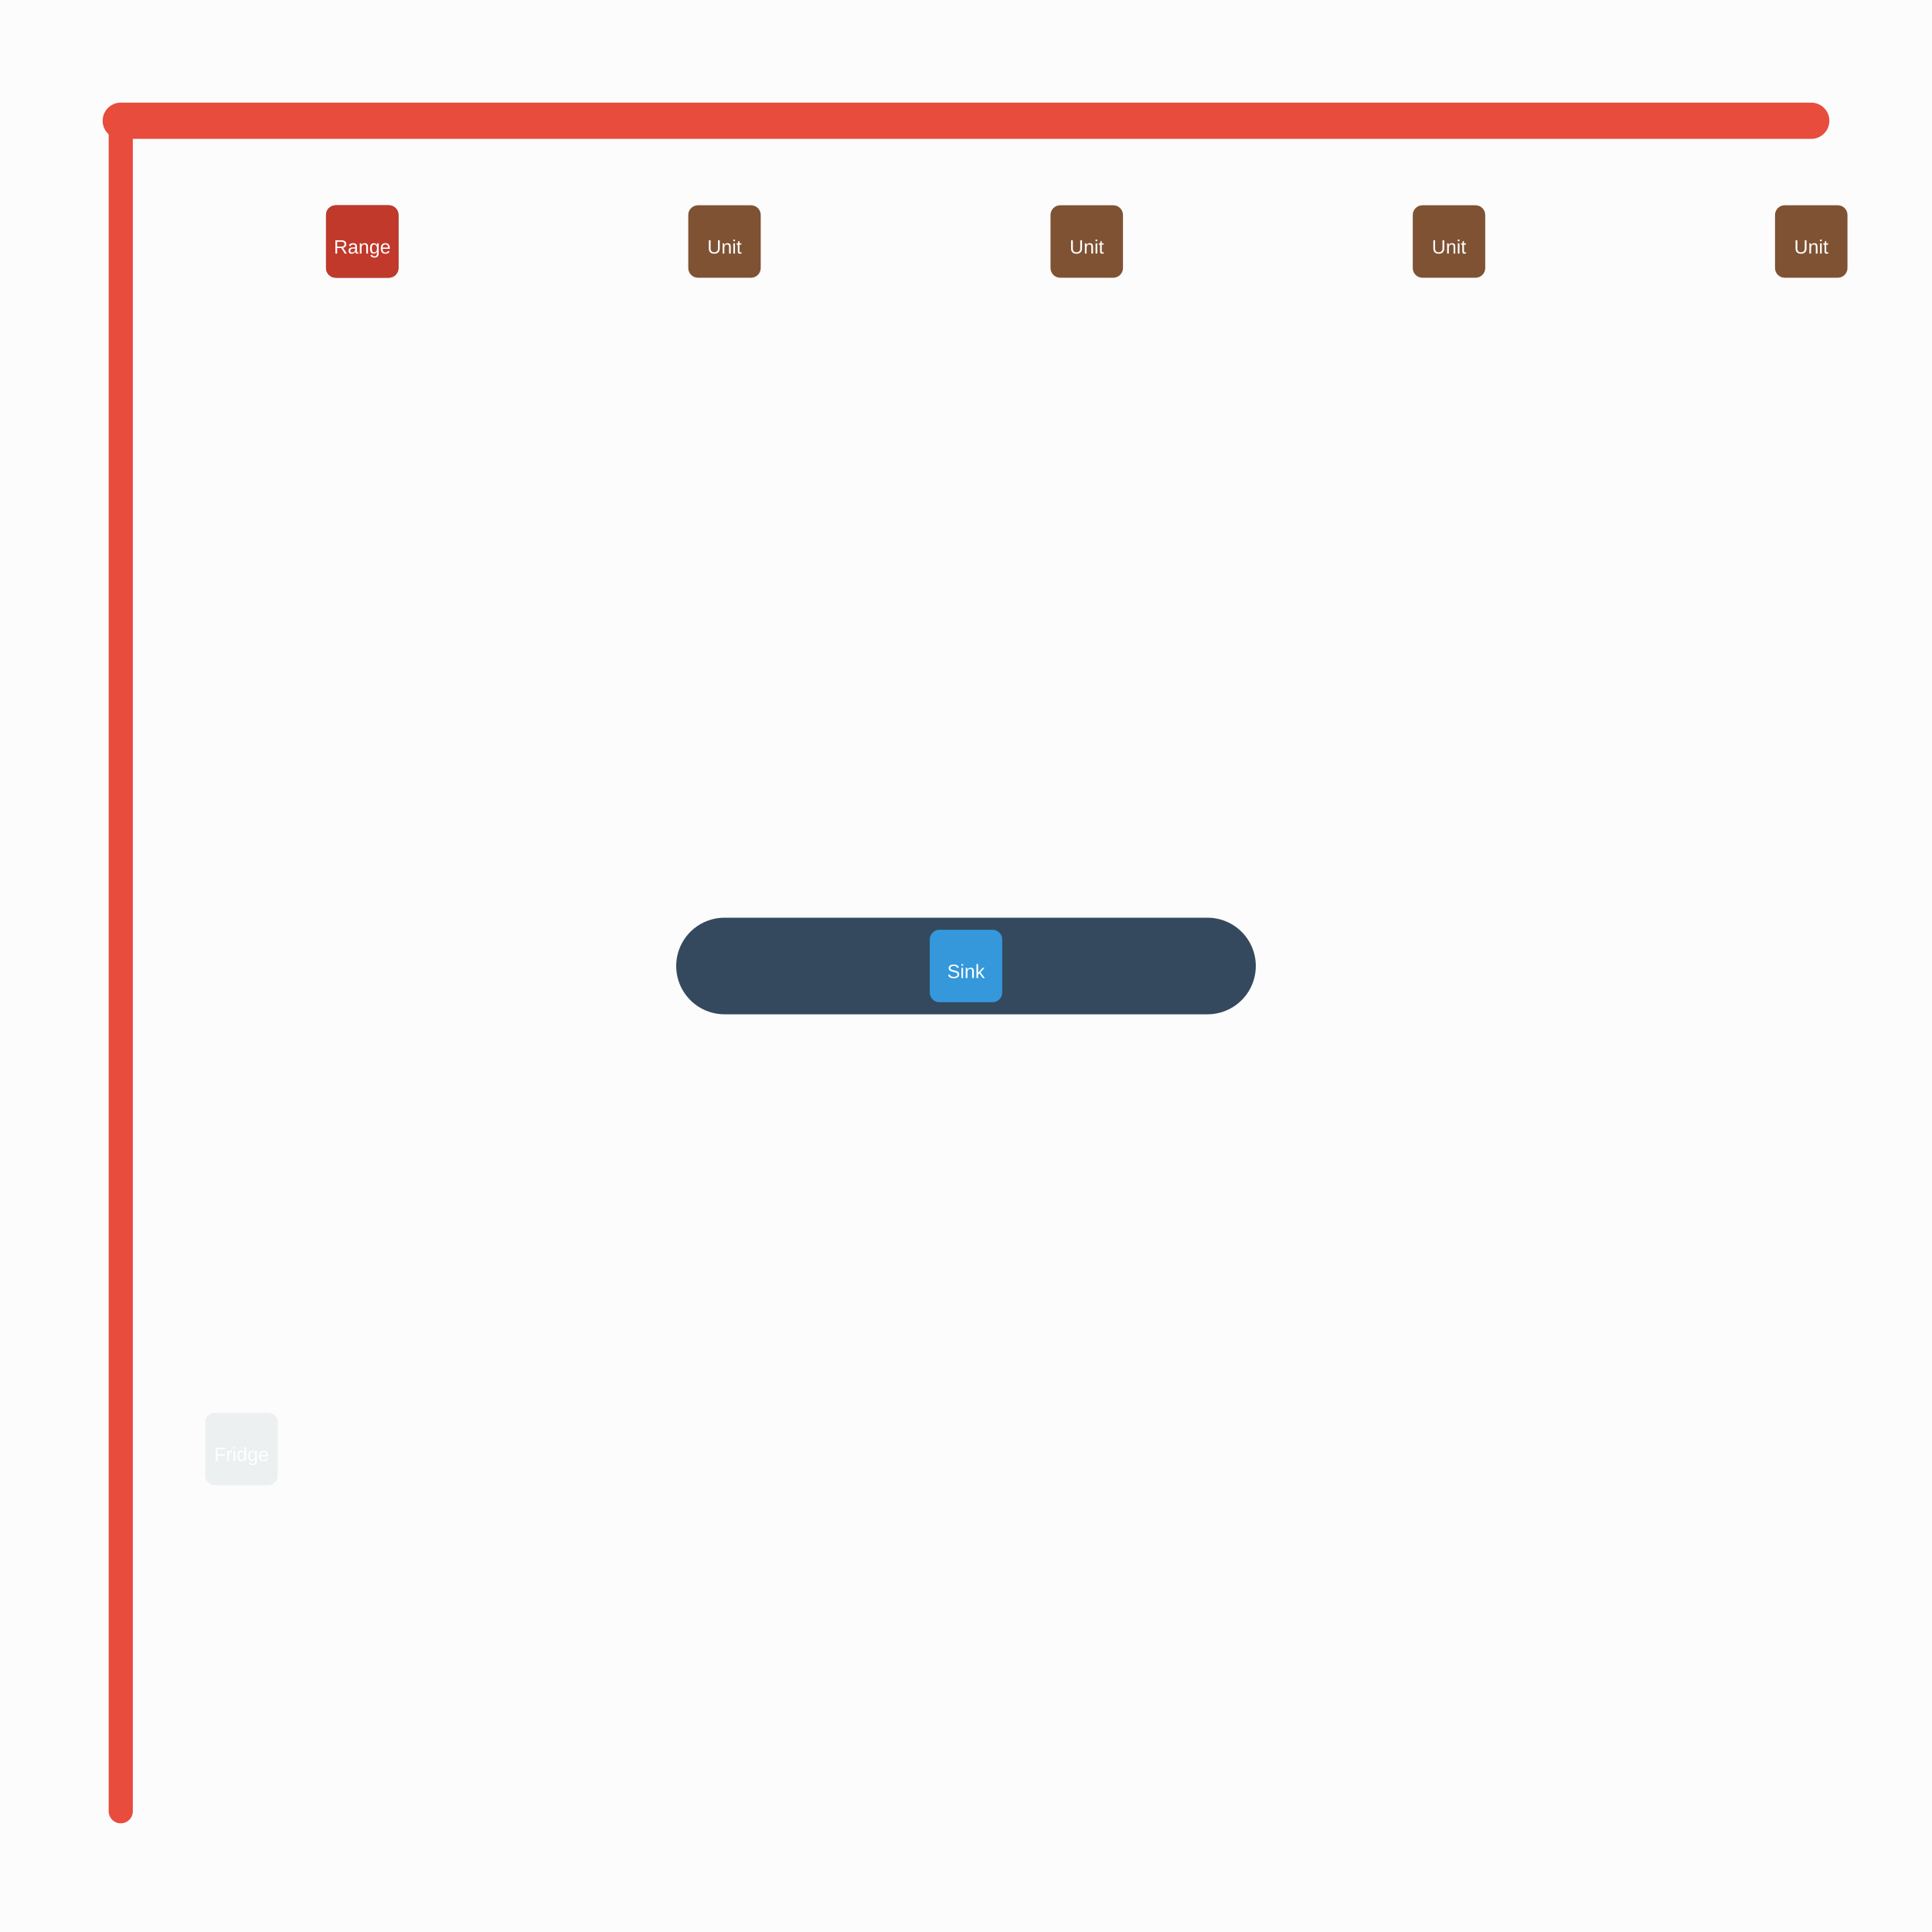
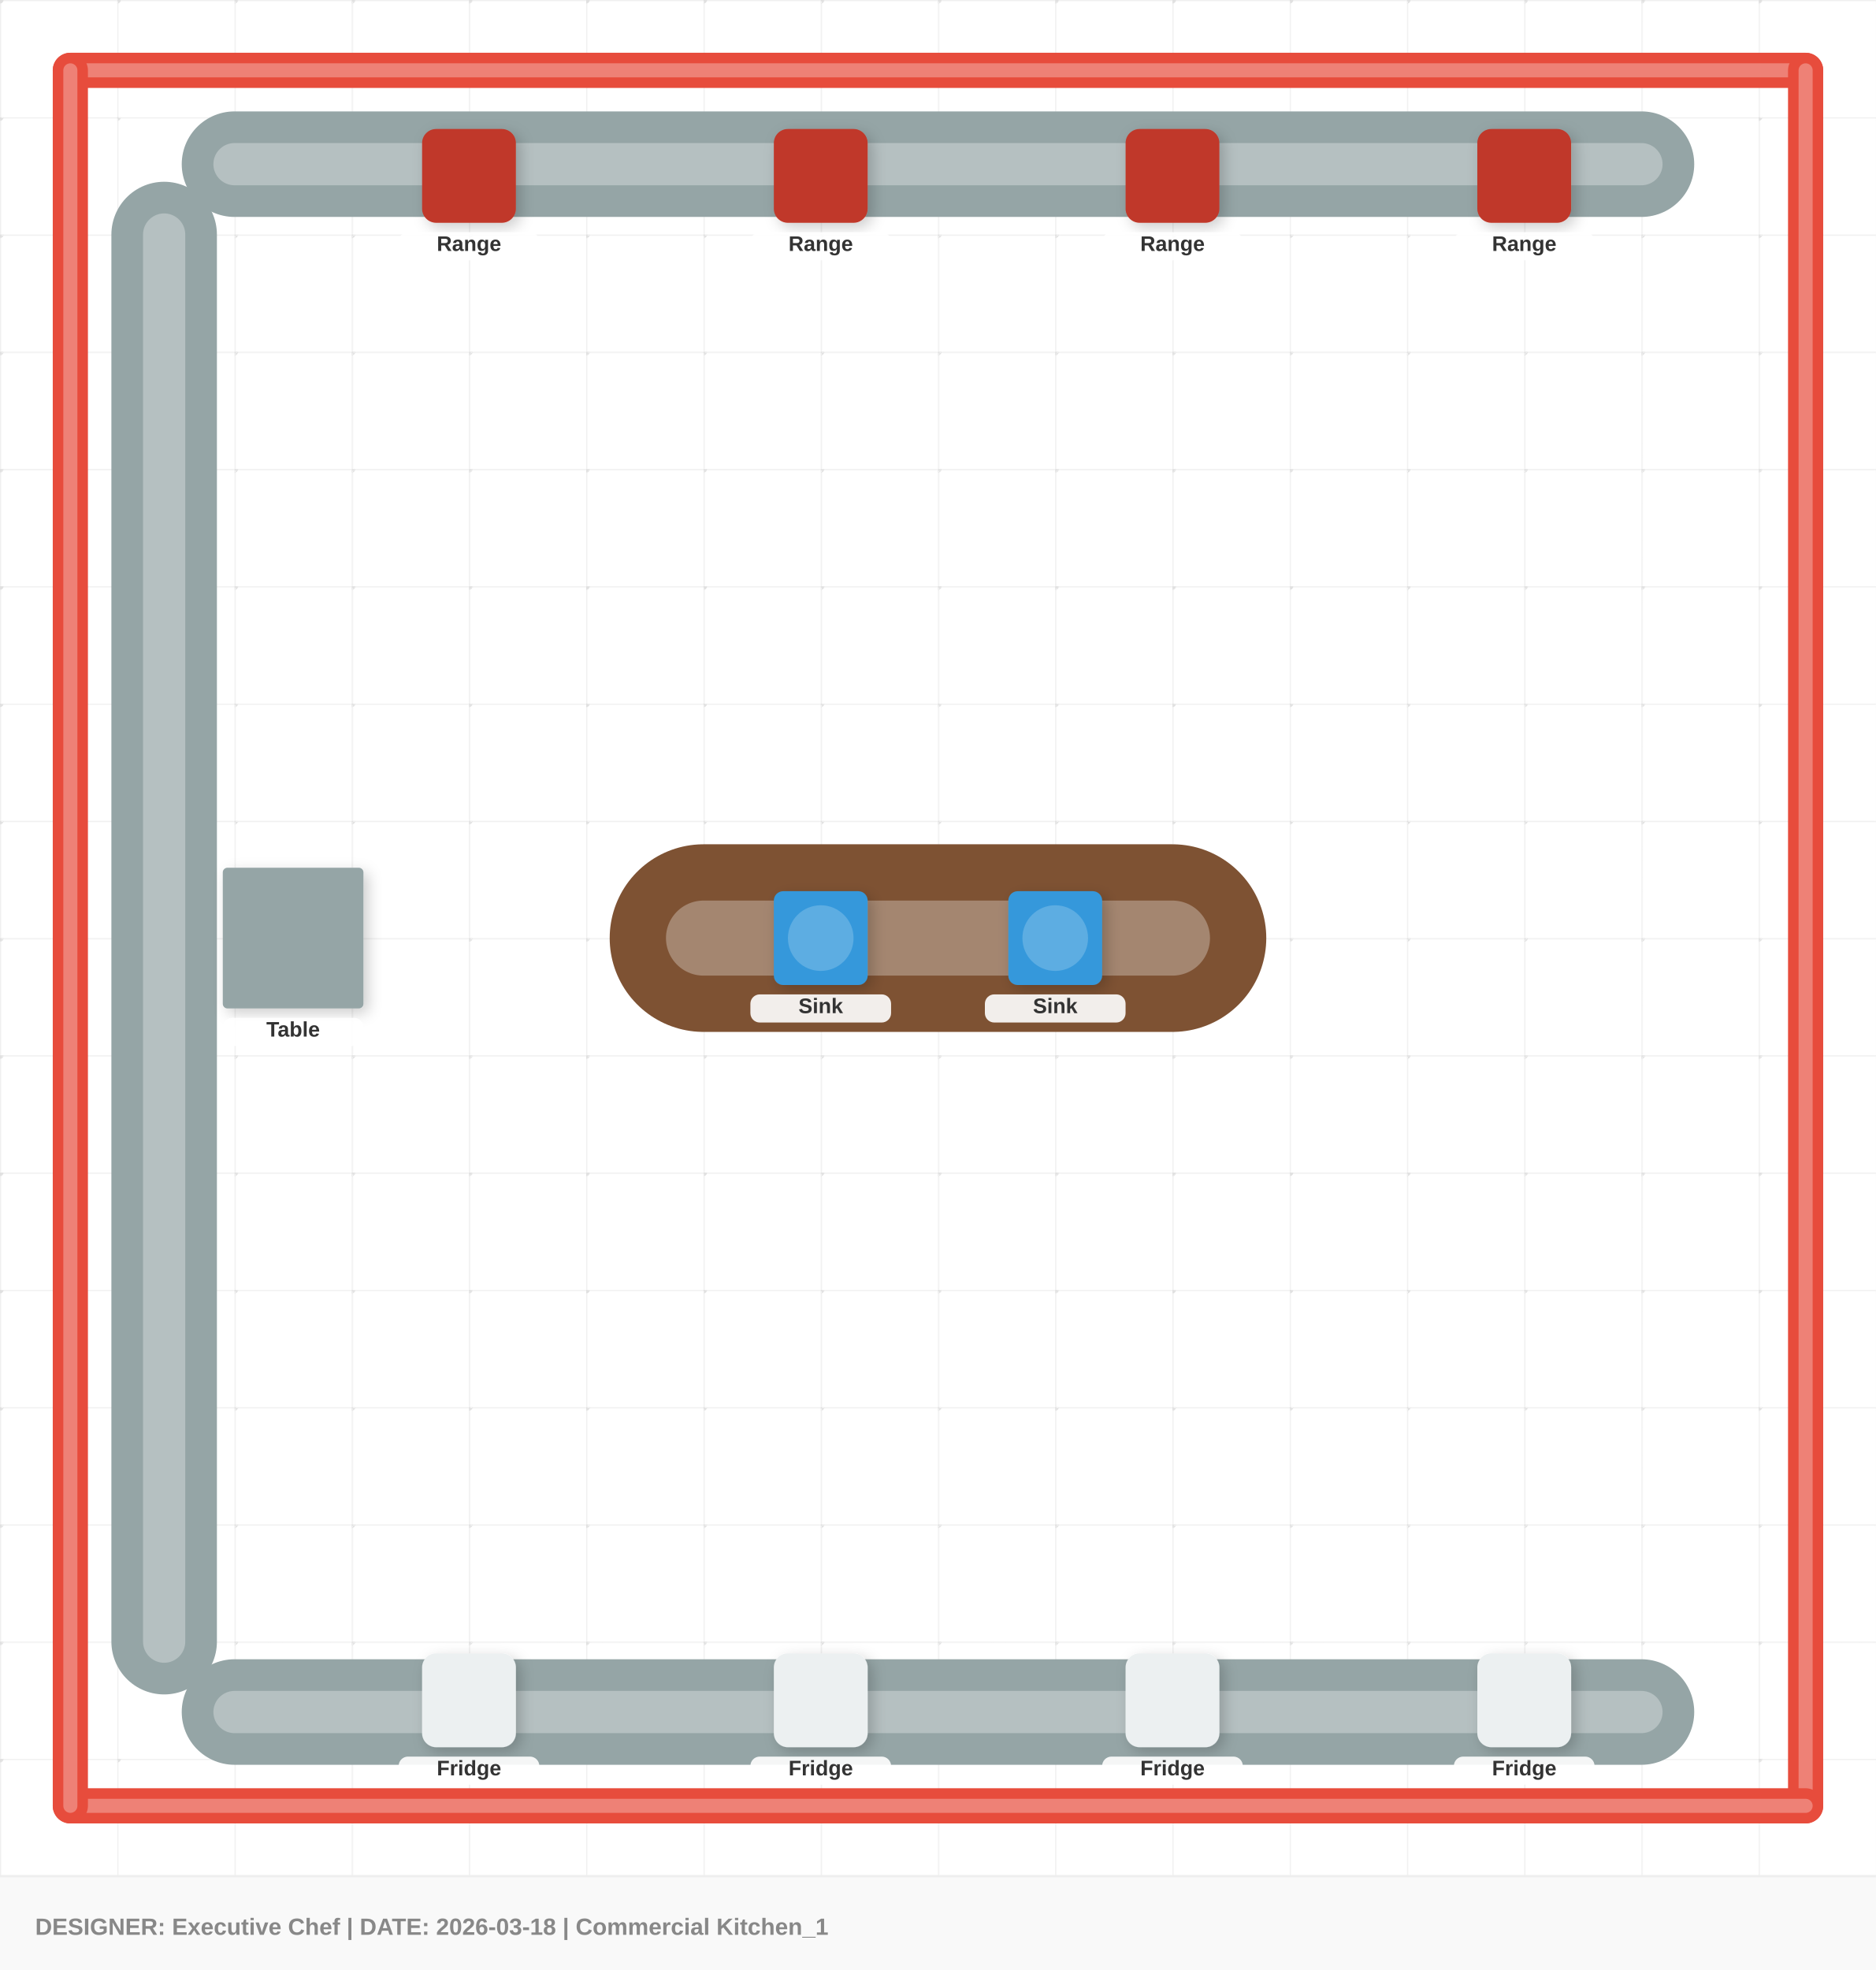
- <svg xmlns="http://www.w3.org/2000/svg" id="Professional Kitchen_1" width="800" height="800" viewBox="0 0 800 800">
-   <text x="10" y="20" font-family="Arial" font-size="12" fill="#999">Designer: Chef de Cuisine | Date: 2026-03-18</text>
-   <rect width="100%" height="100%" fill="#fcfcfc" />
-   <line x1="50" y1="50" x2="750" y2="50" stroke="#e74c3c" stroke-width="15" stroke-linecap="round" />
-   <line x1="50" y1="50" x2="50" y2="750" stroke="#e74c3c" stroke-width="10" stroke-linecap="round" />
-   <rect x="135" y="85" width="30" height="30" fill="#7e5233" rx="4" />
-   <text x="150" y="105" font-family="Arial" font-size="8" text-anchor="middle" fill="white">Unit</text>
-   <rect x="285" y="85" width="30" height="30" fill="#7e5233" rx="4" />
-   <text x="300" y="105" font-family="Arial" font-size="8" text-anchor="middle" fill="white">Unit</text>
-   <rect x="435" y="85" width="30" height="30" fill="#7e5233" rx="4" />
-   <text x="450" y="105" font-family="Arial" font-size="8" text-anchor="middle" fill="white">Unit</text>
-   <rect x="585" y="85" width="30" height="30" fill="#7e5233" rx="4" />
-   <text x="600" y="105" font-family="Arial" font-size="8" text-anchor="middle" fill="white">Unit</text>
-   <rect x="735" y="85" width="30" height="30" fill="#7e5233" rx="4" />
-   <text x="750" y="105" font-family="Arial" font-size="8" text-anchor="middle" fill="white">Unit</text>
-   <line x1="300" y1="400" x2="500" y2="400" stroke="#34495e" stroke-width="40" stroke-linecap="round" />
-   <rect x="385" y="385" width="30" height="30" fill="#3498db" rx="4" />
-   <text x="400" y="405" font-family="Arial" font-size="8" text-anchor="middle" fill="white">Sink</text>
-   <rect x="135" y="85" width="30" height="30" fill="#c0392b" rx="4" />
-   <text x="150" y="105" font-family="Arial" font-size="8" text-anchor="middle" fill="white">Range</text>
-   <rect x="85" y="585" width="30" height="30" fill="#ecf0f1" rx="4" />
-   <text x="100" y="605" font-family="Arial" font-size="8" text-anchor="middle" fill="white">Fridge</text>
+ <svg xmlns="http://www.w3.org/2000/svg" id="Commercial Kitchen_1" width="800" height="840" viewBox="0 0 800 840">
+   <defs>
+     <pattern id="grid" width="50" height="50" patternUnits="userSpaceOnUse">
+       <path d="M 50 0 L 0 0 0 50" fill="none" stroke="#f0f0f0" stroke-width="1" />
+       <circle cx="0" cy="0" r="1.5" fill="#e0e0e0" />
+     </pattern>
+     <filter id="shadow" x="-20%" y="-20%" width="140%" height="140%">
+       <feGaussianBlur in="SourceAlpha" stdDeviation="3" />
+       <feOffset dx="2" dy="2" result="offsetblur" />
+       <feComponentTransfer>
+         <feFuncA type="linear" slope="0.2" />
+       </feComponentTransfer>
+       <feMerge>
+         <feMergeNode />
+         <feMergeNode in="SourceGraphic" />
+       </feMerge>
+     </filter>
+   </defs>
+   <rect width="100%" height="100%" fill="white" />
+   <rect width="100%" height="800" fill="url(#grid)" />
+   <rect x="0" y="800" width="100%" height="40" fill="#f9f9f9" />
+   <line x1="0" y1="800" x2="800" y2="800" stroke="#eee" stroke-width="1" />
+   <text x="15" y="825" font-family="Arial, sans-serif" font-size="10" font-weight="bold" fill="#888">
+     DESIGNER: Executive Chef | DATE: 2026-03-18 | Commercial Kitchen_1
+   </text>
+   <line x1="30" y1="30" x2="770" y2="30" stroke="#e74c3c" stroke-width="15" stroke-linecap="round" />
+   <line x1="30" y1="30" x2="770" y2="30" stroke="white" stroke-width="6" stroke-linecap="round" opacity="0.3" />
+   <line x1="770" y1="30" x2="770" y2="770" stroke="#e74c3c" stroke-width="15" stroke-linecap="round" />
+   <line x1="770" y1="30" x2="770" y2="770" stroke="white" stroke-width="6" stroke-linecap="round" opacity="0.3" />
+   <line x1="30" y1="770" x2="770" y2="770" stroke="#e74c3c" stroke-width="15" stroke-linecap="round" />
+   <line x1="30" y1="770" x2="770" y2="770" stroke="white" stroke-width="6" stroke-linecap="round" opacity="0.3" />
+   <line x1="30" y1="30" x2="30" y2="770" stroke="#e74c3c" stroke-width="15" stroke-linecap="round" />
+   <line x1="30" y1="30" x2="30" y2="770" stroke="white" stroke-width="6" stroke-linecap="round" opacity="0.3" />
+   <line x1="100" y1="70" x2="700" y2="70" stroke="#95a5a6" stroke-width="45" stroke-linecap="round" />
+   <line x1="100" y1="70" x2="700" y2="70" stroke="white" stroke-width="18" stroke-linecap="round" opacity="0.3" />
+   <line x1="70" y1="100" x2="70" y2="700" stroke="#95a5a6" stroke-width="45" stroke-linecap="round" />
+   <line x1="70" y1="100" x2="70" y2="700" stroke="white" stroke-width="18" stroke-linecap="round" opacity="0.3" />
+   <line x1="100" y1="730" x2="700" y2="730" stroke="#95a5a6" stroke-width="45" stroke-linecap="round" />
+   <line x1="100" y1="730" x2="700" y2="730" stroke="white" stroke-width="18" stroke-linecap="round" opacity="0.3" />
+   <g class="furniture" filter="url(#shadow)">
+     <rect x="180" y="55" width="40" height="40" fill="#c0392b" rx="6" />
+   </g>
+   <g class="furniture" filter="url(#shadow)">
+     <rect x="330" y="55" width="40" height="40" fill="#c0392b" rx="6" />
+   </g>
+   <g class="furniture" filter="url(#shadow)">
+     <rect x="480" y="55" width="40" height="40" fill="#c0392b" rx="6" />
+   </g>
+   <g class="furniture" filter="url(#shadow)">
+     <rect x="630" y="55" width="40" height="40" fill="#c0392b" rx="6" />
+   </g>
+   <g class="furniture" filter="url(#shadow)">
+     <rect x="180" y="705" width="40" height="40" fill="#ecf0f1" rx="6" />
+   </g>
+   <g class="furniture" filter="url(#shadow)">
+     <rect x="330" y="705" width="40" height="40" fill="#ecf0f1" rx="6" />
+   </g>
+   <g class="furniture" filter="url(#shadow)">
+     <rect x="480" y="705" width="40" height="40" fill="#ecf0f1" rx="6" />
+   </g>
+   <g class="furniture" filter="url(#shadow)">
+     <rect x="630" y="705" width="40" height="40" fill="#ecf0f1" rx="6" />
+   </g>
+   <line x1="300" y1="400" x2="500" y2="400" stroke="#7e5233" stroke-width="80" stroke-linecap="round" />
+   <line x1="300" y1="400" x2="500" y2="400" stroke="white" stroke-width="32" stroke-linecap="round" opacity="0.3" />
+   <g class="furniture" filter="url(#shadow)">
+     <rect x="330" y="380" width="40" height="40" fill="#3498db" rx="4" />
+     <circle cx="350" cy="400" r="14" fill="white" opacity="0.2" />
+   </g>
+   <g class="furniture" filter="url(#shadow)">
+     <rect x="430" y="380" width="40" height="40" fill="#3498db" rx="4" />
+     <circle cx="450" cy="400" r="14" fill="white" opacity="0.2" />
+   </g>
+   <g class="furniture" filter="url(#shadow)">
+     <rect x="95" y="370" width="60" height="60" fill="#95a5a6" rx="2" />
+   </g>
+   <g transform="translate(200, 107)">
+     <rect x="-30" y="-8" width="60" height="12" fill="white" fill-opacity="0.9" rx="4" />
+     <text font-family="Arial, sans-serif" font-size="9" font-weight="bold" text-anchor="middle" fill="#333">Range</text>
+   </g>
+   <g transform="translate(350, 107)">
+     <rect x="-30" y="-8" width="60" height="12" fill="white" fill-opacity="0.9" rx="4" />
+     <text font-family="Arial, sans-serif" font-size="9" font-weight="bold" text-anchor="middle" fill="#333">Range</text>
+   </g>
+   <g transform="translate(500, 107)">
+     <rect x="-30" y="-8" width="60" height="12" fill="white" fill-opacity="0.9" rx="4" />
+     <text font-family="Arial, sans-serif" font-size="9" font-weight="bold" text-anchor="middle" fill="#333">Range</text>
+   </g>
+   <g transform="translate(650, 107)">
+     <rect x="-30" y="-8" width="60" height="12" fill="white" fill-opacity="0.9" rx="4" />
+     <text font-family="Arial, sans-serif" font-size="9" font-weight="bold" text-anchor="middle" fill="#333">Range</text>
+   </g>
+   <g transform="translate(200, 757)">
+     <rect x="-30" y="-8" width="60" height="12" fill="white" fill-opacity="0.9" rx="4" />
+     <text font-family="Arial, sans-serif" font-size="9" font-weight="bold" text-anchor="middle" fill="#333">Fridge</text>
+   </g>
+   <g transform="translate(350, 757)">
+     <rect x="-30" y="-8" width="60" height="12" fill="white" fill-opacity="0.9" rx="4" />
+     <text font-family="Arial, sans-serif" font-size="9" font-weight="bold" text-anchor="middle" fill="#333">Fridge</text>
+   </g>
+   <g transform="translate(500, 757)">
+     <rect x="-30" y="-8" width="60" height="12" fill="white" fill-opacity="0.9" rx="4" />
+     <text font-family="Arial, sans-serif" font-size="9" font-weight="bold" text-anchor="middle" fill="#333">Fridge</text>
+   </g>
+   <g transform="translate(650, 757)">
+     <rect x="-30" y="-8" width="60" height="12" fill="white" fill-opacity="0.9" rx="4" />
+     <text font-family="Arial, sans-serif" font-size="9" font-weight="bold" text-anchor="middle" fill="#333">Fridge</text>
+   </g>
+   <g transform="translate(350, 432)">
+     <rect x="-30" y="-8" width="60" height="12" fill="white" fill-opacity="0.9" rx="4" />
+     <text font-family="Arial, sans-serif" font-size="9" font-weight="bold" text-anchor="middle" fill="#333">Sink</text>
+   </g>
+   <g transform="translate(450, 432)">
+     <rect x="-30" y="-8" width="60" height="12" fill="white" fill-opacity="0.9" rx="4" />
+     <text font-family="Arial, sans-serif" font-size="9" font-weight="bold" text-anchor="middle" fill="#333">Sink</text>
+   </g>
+   <g transform="translate(125, 442)">
+     <rect x="-30" y="-8" width="60" height="12" fill="white" fill-opacity="0.9" rx="4" />
+     <text font-family="Arial, sans-serif" font-size="9" font-weight="bold" text-anchor="middle" fill="#333">Table</text>
+   </g>
</svg>
